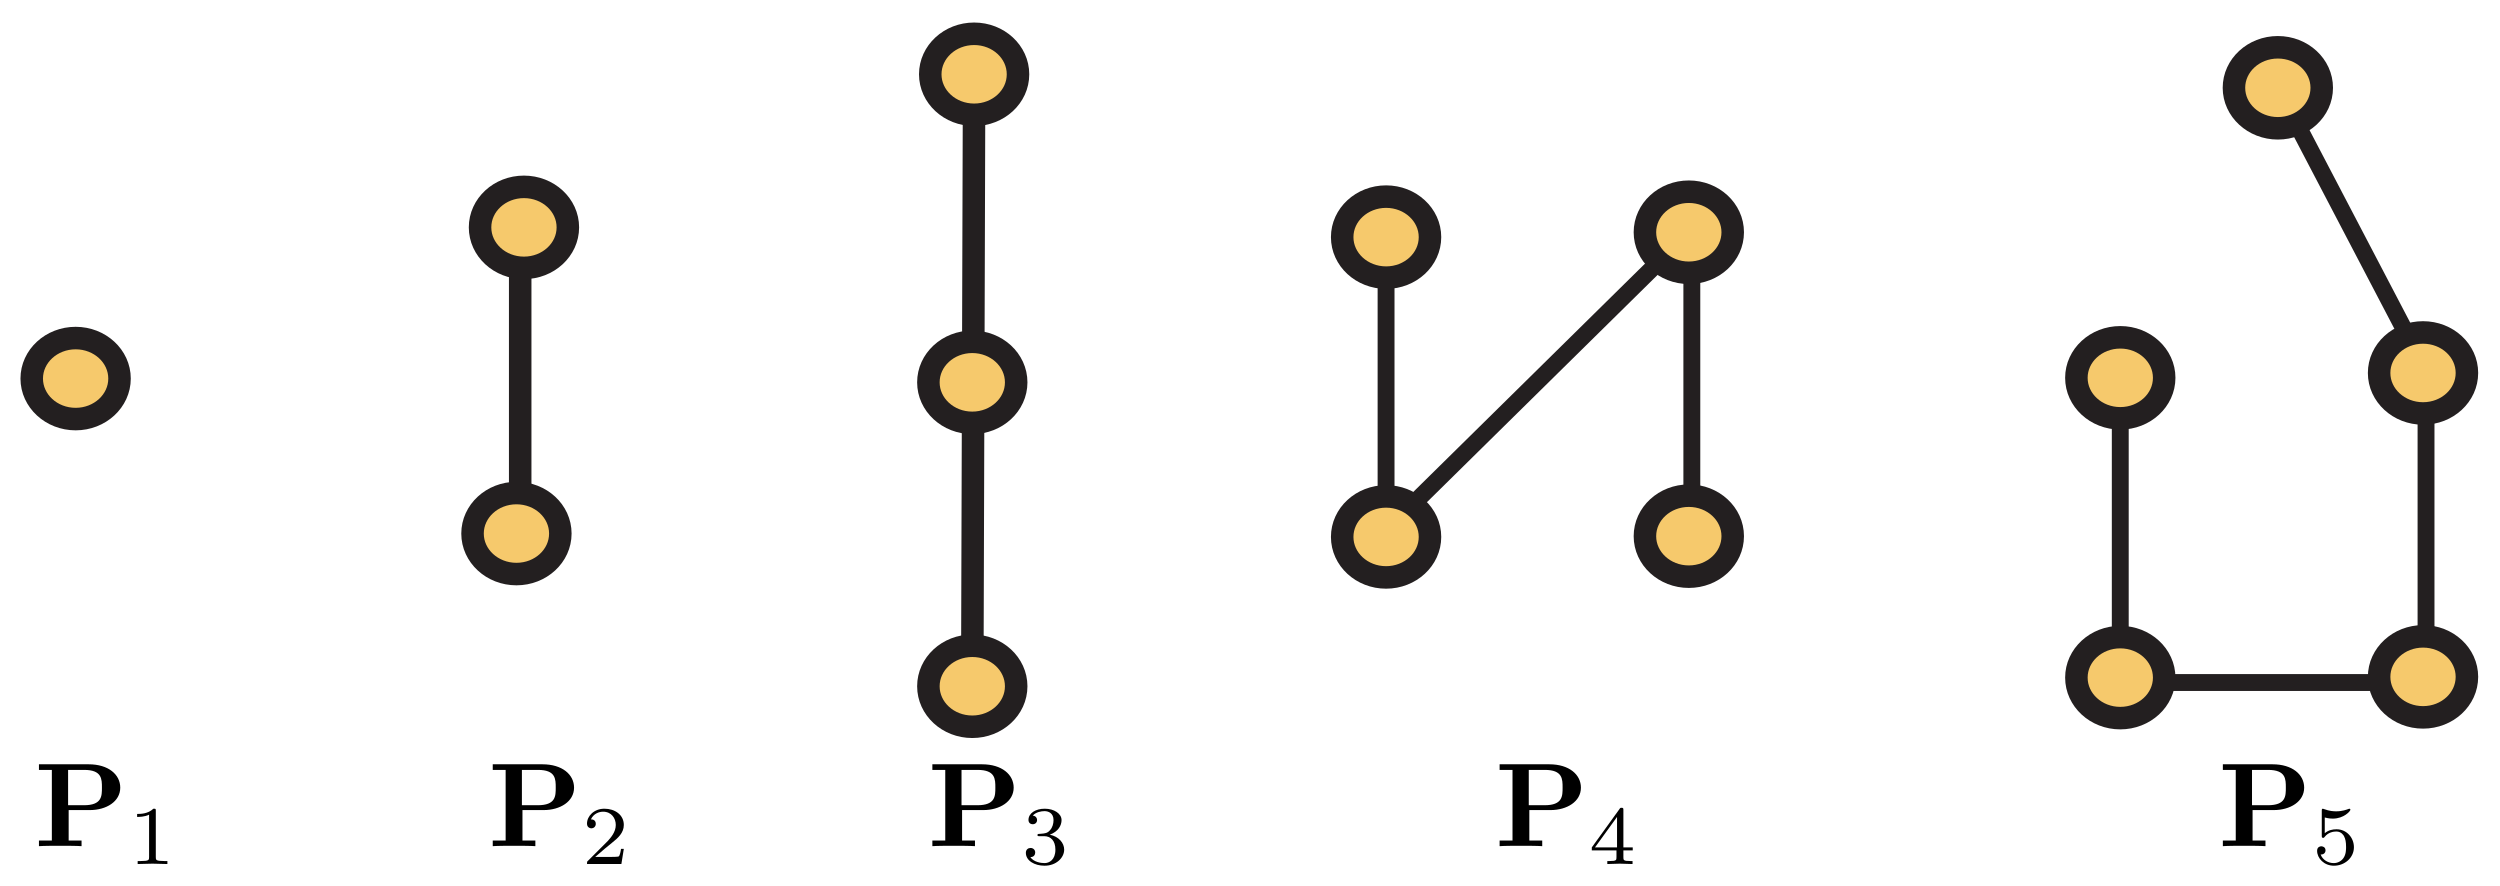
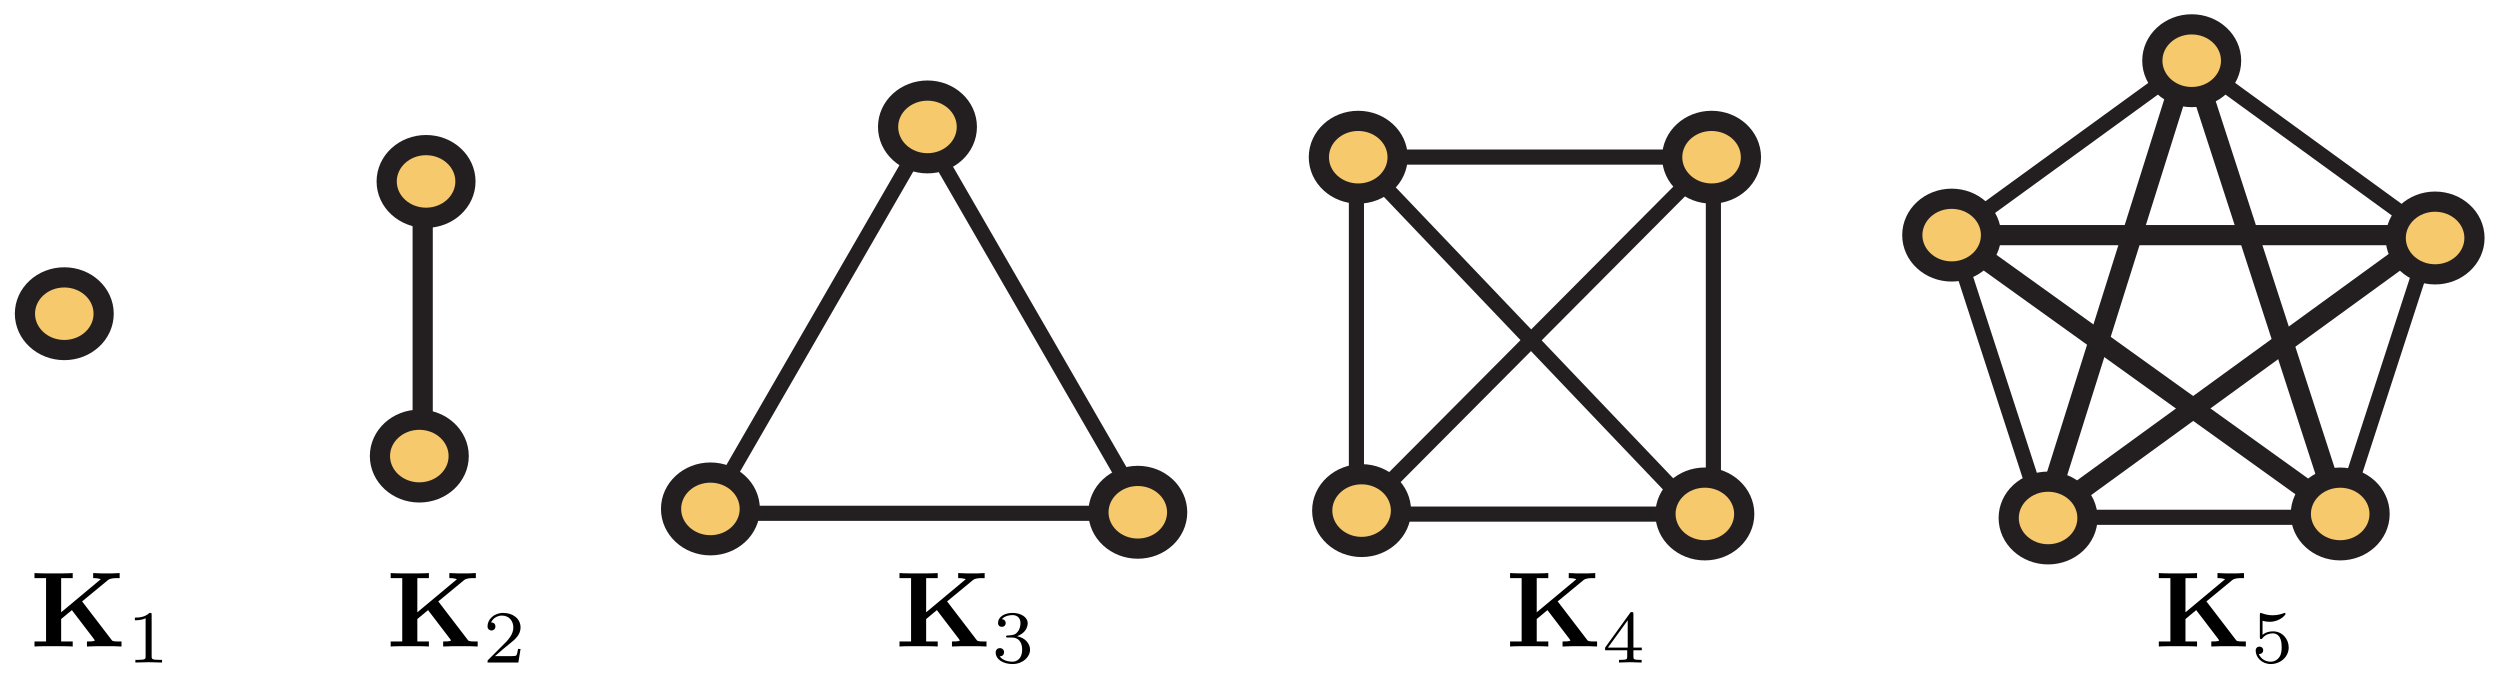
- <svg xmlns="http://www.w3.org/2000/svg" xmlns:xlink="http://www.w3.org/1999/xlink" width="209pt" height="74pt" viewBox="0 0 209 74" version="1.1">
+ <svg xmlns="http://www.w3.org/2000/svg" xmlns:xlink="http://www.w3.org/1999/xlink" width="233pt" height="63pt" viewBox="0 0 233 63" version="1.1">
  <defs>
    <g>
      <symbol overflow="visible" id="glyph0-0">
        <path style="stroke:none;" d="" />
      </symbol>
      <symbol overflow="visible" id="glyph0-1">
-         <path style="stroke:none;" d="M 2.875 -3.016 L 4.641 -3.016 C 6.031 -3.016 7.188 -3.734 7.188 -4.891 C 7.188 -5.984 6.203 -6.844 4.547 -6.844 L 0.391 -6.844 L 0.391 -6.375 L 1.469 -6.375 L 1.469 -0.469 L 0.391 -0.469 L 0.391 0 C 0.766 -0.031 1.75 -0.031 2.172 -0.031 C 2.609 -0.031 3.578 -0.031 3.953 0 L 3.953 -0.469 L 2.875 -0.469 Z M 4.156 -3.422 L 2.828 -3.422 L 2.828 -6.375 L 4.172 -6.375 C 5.656 -6.375 5.656 -5.609 5.656 -4.891 C 5.656 -4.188 5.656 -3.422 4.156 -3.422 Z M 4.156 -3.422 " />
+         <path style="stroke:none;" d="M 4.828 -4.203 L 7.234 -6.188 C 7.453 -6.375 7.859 -6.375 8.172 -6.375 L 8.328 -6.375 L 8.328 -6.844 C 7.938 -6.812 7.359 -6.812 7.312 -6.812 C 6.938 -6.812 6.219 -6.812 5.859 -6.844 L 5.859 -6.375 C 5.984 -6.375 6.188 -6.375 6.438 -6.312 C 6.594 -6.281 6.484 -6.297 6.562 -6.266 L 2.875 -3.188 L 2.875 -6.375 L 3.953 -6.375 L 3.953 -6.844 C 3.578 -6.812 2.609 -6.812 2.172 -6.812 C 1.75 -6.812 0.766 -6.812 0.391 -6.844 L 0.391 -6.375 L 1.469 -6.375 L 1.469 -0.469 L 0.391 -0.469 L 0.391 0 C 0.766 -0.031 1.75 -0.031 2.172 -0.031 C 2.609 -0.031 3.578 -0.031 3.953 0 L 3.953 -0.469 L 2.875 -0.469 L 2.875 -2.562 L 3.875 -3.391 L 5.938 -0.688 C 5.984 -0.625 5.984 -0.609 6.016 -0.547 C 5.828 -0.469 5.625 -0.469 5.281 -0.469 L 5.281 0 C 5.688 -0.031 6.594 -0.031 7.031 -0.031 C 7.438 -0.031 8.125 -0.031 8.5 0 L 8.5 -0.469 L 8.203 -0.469 C 7.672 -0.469 7.641 -0.516 7.531 -0.672 Z M 4.828 -4.203 " />
      </symbol>
      <symbol overflow="visible" id="glyph1-0">
        <path style="stroke:none;" d="" />
      </symbol>
      <symbol overflow="visible" id="glyph1-1">
        <path style="stroke:none;" d="M 2.328 -4.438 C 2.328 -4.625 2.328 -4.625 2.125 -4.625 C 1.672 -4.188 1.047 -4.188 0.766 -4.188 L 0.766 -3.938 C 0.922 -3.938 1.391 -3.938 1.766 -4.125 L 1.766 -0.578 C 1.766 -0.344 1.766 -0.25 1.078 -0.25 L 0.812 -0.25 L 0.812 0 C 0.938 0 1.797 -0.031 2.047 -0.031 C 2.266 -0.031 3.141 0 3.297 0 L 3.297 -0.25 L 3.031 -0.25 C 2.328 -0.25 2.328 -0.344 2.328 -0.578 Z M 2.328 -4.438 " />
      </symbol>
      <symbol overflow="visible" id="glyph1-2">
        <path style="stroke:none;" d="M 3.516 -1.266 L 3.281 -1.266 C 3.266 -1.109 3.188 -0.703 3.094 -0.641 C 3.047 -0.594 2.516 -0.594 2.406 -0.594 L 1.125 -0.594 C 1.859 -1.234 2.109 -1.438 2.516 -1.766 C 3.031 -2.172 3.516 -2.609 3.516 -3.266 C 3.516 -4.109 2.781 -4.625 1.891 -4.625 C 1.031 -4.625 0.438 -4.016 0.438 -3.375 C 0.438 -3.031 0.734 -2.984 0.812 -2.984 C 0.969 -2.984 1.172 -3.109 1.172 -3.359 C 1.172 -3.484 1.125 -3.734 0.766 -3.734 C 0.984 -4.219 1.453 -4.375 1.781 -4.375 C 2.484 -4.375 2.844 -3.828 2.844 -3.266 C 2.844 -2.656 2.406 -2.188 2.188 -1.938 L 0.516 -0.266 C 0.438 -0.203 0.438 -0.188 0.438 0 L 3.312 0 Z M 3.516 -1.266 " />
      </symbol>
      <symbol overflow="visible" id="glyph1-3">
        <path style="stroke:none;" d="M 1.906 -2.328 C 2.453 -2.328 2.844 -1.953 2.844 -1.203 C 2.844 -0.344 2.328 -0.078 1.938 -0.078 C 1.656 -0.078 1.031 -0.156 0.75 -0.578 C 1.078 -0.578 1.156 -0.812 1.156 -0.969 C 1.156 -1.188 0.984 -1.344 0.766 -1.344 C 0.578 -1.344 0.375 -1.219 0.375 -0.938 C 0.375 -0.281 1.094 0.141 1.938 0.141 C 2.906 0.141 3.578 -0.516 3.578 -1.203 C 3.578 -1.75 3.141 -2.297 2.375 -2.453 C 3.094 -2.719 3.359 -3.234 3.359 -3.672 C 3.359 -4.219 2.734 -4.625 1.953 -4.625 C 1.188 -4.625 0.594 -4.25 0.594 -3.688 C 0.594 -3.453 0.75 -3.328 0.953 -3.328 C 1.172 -3.328 1.312 -3.484 1.312 -3.672 C 1.312 -3.875 1.172 -4.031 0.953 -4.047 C 1.203 -4.344 1.672 -4.422 1.938 -4.422 C 2.25 -4.422 2.688 -4.266 2.688 -3.672 C 2.688 -3.375 2.594 -3.047 2.406 -2.844 C 2.188 -2.578 1.984 -2.562 1.641 -2.531 C 1.469 -2.516 1.453 -2.516 1.422 -2.516 C 1.406 -2.516 1.344 -2.5 1.344 -2.422 C 1.344 -2.328 1.406 -2.328 1.531 -2.328 Z M 1.906 -2.328 " />
      </symbol>
      <symbol overflow="visible" id="glyph1-4">
        <path style="stroke:none;" d="M 3.688 -1.141 L 3.688 -1.391 L 2.906 -1.391 L 2.906 -4.5 C 2.906 -4.641 2.906 -4.703 2.766 -4.703 C 2.672 -4.703 2.641 -4.703 2.578 -4.594 L 0.266 -1.391 L 0.266 -1.141 L 2.328 -1.141 L 2.328 -0.578 C 2.328 -0.328 2.328 -0.25 1.75 -0.25 L 1.562 -0.25 L 1.562 0 C 1.922 -0.016 2.359 -0.031 2.609 -0.031 C 2.875 -0.031 3.312 -0.016 3.672 0 L 3.672 -0.25 L 3.484 -0.25 C 2.906 -0.25 2.906 -0.328 2.906 -0.578 L 2.906 -1.141 Z M 2.375 -3.938 L 2.375 -1.391 L 0.531 -1.391 Z M 2.375 -3.938 " />
      </symbol>
      <symbol overflow="visible" id="glyph1-5">
        <path style="stroke:none;" d="M 1.078 -3.891 C 1.438 -3.797 1.641 -3.797 1.75 -3.797 C 2.672 -3.797 3.219 -4.422 3.219 -4.531 C 3.219 -4.609 3.172 -4.625 3.141 -4.625 C 3.125 -4.625 3.109 -4.625 3.078 -4.609 C 2.906 -4.547 2.547 -4.406 2.031 -4.406 C 1.828 -4.406 1.469 -4.422 1.016 -4.594 C 0.938 -4.625 0.922 -4.625 0.922 -4.625 C 0.828 -4.625 0.828 -4.547 0.828 -4.438 L 0.828 -2.391 C 0.828 -2.266 0.828 -2.188 0.938 -2.188 C 1 -2.188 1.016 -2.188 1.078 -2.281 C 1.375 -2.656 1.812 -2.719 2.047 -2.719 C 2.469 -2.719 2.656 -2.391 2.688 -2.328 C 2.812 -2.094 2.859 -1.828 2.859 -1.422 C 2.859 -1.219 2.859 -0.812 2.641 -0.5 C 2.469 -0.25 2.172 -0.078 1.828 -0.078 C 1.375 -0.078 0.906 -0.328 0.734 -0.797 C 1 -0.781 1.141 -0.953 1.141 -1.141 C 1.141 -1.438 0.875 -1.484 0.781 -1.484 C 0.781 -1.484 0.438 -1.484 0.438 -1.109 C 0.438 -0.484 1.016 0.141 1.844 0.141 C 2.734 0.141 3.516 -0.516 3.516 -1.406 C 3.516 -2.188 2.922 -2.906 2.062 -2.906 C 1.75 -2.906 1.391 -2.844 1.078 -2.578 Z M 1.078 -3.891 " />
      </symbol>
    </g>
-     <clipPath id="clip1">
-       <path d="M 70 0 L 93 0 L 93 65.996 L 70 65.996 Z M 70 0 " />
-     </clipPath>
-     <clipPath id="clip2">
-       <path d="M 66 43 L 96 43 L 96 65.996 L 66 65.996 Z M 66 43 " />
-     </clipPath>
-     <clipPath id="clip3">
-       <path d="M 162 42 L 192 42 L 192 65.996 L 162 65.996 Z M 162 42 " />
-     </clipPath>
-     <clipPath id="clip4">
-       <path d="M 188 42 L 209 42 L 209 65.996 L 188 65.996 Z M 188 42 " />
-     </clipPath>
  </defs>
  <g id="surface1">
-     <path style=" stroke:none;fill-rule:nonzero;fill:rgb(96.404%,78.809%,42.223%);fill-opacity:1;" d="M 9.992 31.648 C 9.992 29.777 8.348 28.262 6.324 28.262 C 4.297 28.262 2.652 29.777 2.652 31.648 C 2.652 33.52 4.297 35.035 6.324 35.035 C 8.348 35.035 9.992 33.52 9.992 31.648 " />
-     <path style="fill:none;stroke-width:4;stroke-linecap:butt;stroke-linejoin:miter;stroke:rgb(13.73%,12.16%,12.549%);stroke-opacity:1;stroke-miterlimit:4;" d="M 0.002 0.002 C 0.002 3.979 -3.494 7.2 -7.795 7.2 C -12.104 7.2 -15.6 3.979 -15.6 0.002 C -15.6 -3.975 -12.104 -7.196 -7.795 -7.196 C -3.494 -7.196 0.002 -3.975 0.002 0.002 Z M 0.002 0.002 " transform="matrix(0.47046,0,0,-0.470502,9.991398,31.64952)" />
-     <path style="fill:none;stroke-width:3;stroke-linecap:butt;stroke-linejoin:miter;stroke:rgb(13.73%,12.16%,12.549%);stroke-opacity:1;stroke-miterlimit:4;" d="M -0.002 -0.003 L 54.134 53.331 " transform="matrix(0.47046,0,0,-0.470502,115.7197,44.51023)" />
-     <path style="fill:none;stroke-width:3;stroke-linecap:butt;stroke-linejoin:miter;stroke:rgb(13.73%,12.16%,12.549%);stroke-opacity:1;stroke-miterlimit:4;" d="M -0.002 -0.004 L -0.002 -55.33 " transform="matrix(0.47046,0,0,-0.470502,141.4383,19.26001)" />
-     <path style="fill:none;stroke-width:3;stroke-linecap:butt;stroke-linejoin:miter;stroke:rgb(13.73%,12.16%,12.549%);stroke-opacity:1;stroke-miterlimit:4;" d="M -0.003 -0.004 L -0.003 -55.33 " transform="matrix(0.47046,0,0,-0.470502,115.8764,19.26001)" />
-     <path style=" stroke:none;fill-rule:nonzero;fill:rgb(96.404%,78.809%,42.223%);fill-opacity:1;" d="M 119.547 19.824 C 119.547 17.953 117.902 16.438 115.879 16.438 C 113.852 16.438 112.207 17.953 112.207 19.824 C 112.207 21.695 113.852 23.211 115.879 23.211 C 117.902 23.211 119.547 21.695 119.547 19.824 " />
-     <path style="fill:none;stroke-width:4;stroke-linecap:butt;stroke-linejoin:miter;stroke:rgb(13.73%,12.16%,12.549%);stroke-opacity:1;stroke-miterlimit:4;" d="M 0.001 0.001 C 0.001 3.977 -3.494 7.199 -7.795 7.199 C -12.105 7.199 -15.6 3.977 -15.6 0.001 C -15.6 -3.976 -12.105 -7.198 -7.795 -7.198 C -3.494 -7.198 0.001 -3.976 0.001 0.001 Z M 0.001 0.001 " transform="matrix(0.47046,0,0,-0.470502,119.5463,19.82448)" />
-     <path style=" stroke:none;fill-rule:nonzero;fill:rgb(96.404%,78.809%,42.223%);fill-opacity:1;" d="M 119.547 44.887 C 119.547 43.016 117.902 41.5 115.875 41.5 C 113.848 41.5 112.207 43.016 112.207 44.887 C 112.207 46.758 113.848 48.273 115.875 48.273 C 117.902 48.273 119.547 46.758 119.547 44.887 " />
-     <path style="fill:none;stroke-width:4;stroke-linecap:butt;stroke-linejoin:miter;stroke:rgb(13.73%,12.16%,12.549%);stroke-opacity:1;stroke-miterlimit:4;" d="M 0.003 0.001 C 0.003 3.977 -3.492 7.199 -7.802 7.199 C -12.111 7.199 -15.598 3.977 -15.598 0.001 C -15.598 -3.976 -12.111 -7.197 -7.802 -7.197 C -3.492 -7.197 0.003 -3.976 0.003 0.001 Z M 0.003 0.001 " transform="matrix(0.47046,0,0,-0.470502,119.5454,44.88701)" />
-     <path style=" stroke:none;fill-rule:nonzero;fill:rgb(96.404%,78.809%,42.223%);fill-opacity:1;" d="M 144.855 19.418 C 144.855 17.547 143.215 16.027 141.188 16.027 C 139.16 16.027 137.516 17.547 137.516 19.418 C 137.516 21.289 139.16 22.805 141.188 22.805 C 143.215 22.805 144.855 21.289 144.855 19.418 " />
-     <path style="fill:none;stroke-width:4;stroke-linecap:butt;stroke-linejoin:miter;stroke:rgb(13.73%,12.16%,12.549%);stroke-opacity:1;stroke-miterlimit:4;" d="M -0.002 -0.003 C -0.002 3.974 -3.49 7.204 -7.799 7.204 C -12.108 7.204 -15.604 3.974 -15.604 -0.003 C -15.604 -3.98 -12.108 -7.201 -7.799 -7.201 C -3.49 -7.201 -0.002 -3.98 -0.002 -0.003 Z M -0.002 -0.003 " transform="matrix(0.47046,0,0,-0.470502,144.8565,19.41669)" />
-     <path style=" stroke:none;fill-rule:nonzero;fill:rgb(96.404%,78.809%,42.223%);fill-opacity:1;" d="M 144.855 44.824 C 144.855 42.953 143.215 41.438 141.188 41.438 C 139.16 41.438 137.516 42.953 137.516 44.824 C 137.516 46.695 139.16 48.211 141.188 48.211 C 143.215 48.211 144.855 46.695 144.855 44.824 " />
-     <path style="fill:none;stroke-width:4;stroke-linecap:butt;stroke-linejoin:miter;stroke:rgb(13.73%,12.16%,12.549%);stroke-opacity:1;stroke-miterlimit:4;" d="M -0.002 -0.001 C -0.002 3.975 -3.49 7.197 -7.799 7.197 C -12.108 7.197 -15.604 3.975 -15.604 -0.001 C -15.604 -3.978 -12.108 -7.199 -7.799 -7.199 C -3.49 -7.199 -0.002 -3.978 -0.002 -0.001 Z M -0.002 -0.001 " transform="matrix(0.47046,0,0,-0.470502,144.8565,44.82358)" />
-     <g clip-path="url(#clip1)" clip-rule="nonzero">
-       <path style="fill:none;stroke-width:4;stroke-linecap:butt;stroke-linejoin:miter;stroke:rgb(13.73%,12.16%,12.549%);stroke-opacity:1;stroke-miterlimit:4;" d="M -0.001 -0.001 L -0.333 -108.736 " transform="matrix(0.47046,0,0,-0.470502,81.4379,6.210679)" />
-     </g>
-     <path style=" stroke:none;fill-rule:nonzero;fill:rgb(96.404%,78.809%,42.223%);fill-opacity:1;" d="M 85.105 6.211 C 85.105 4.34 83.465 2.824 81.438 2.824 C 79.41 2.824 77.77 4.34 77.77 6.211 C 77.77 8.082 79.41 9.598 81.438 9.598 C 83.465 9.598 85.105 8.082 85.105 6.211 " />
-     <path style="fill:none;stroke-width:4;stroke-linecap:butt;stroke-linejoin:miter;stroke:rgb(13.73%,12.16%,12.549%);stroke-opacity:1;stroke-miterlimit:4;" d="M -0.004 -0.001 C -0.004 3.976 -3.491 7.198 -7.801 7.198 C -12.11 7.198 -15.597 3.976 -15.597 -0.001 C -15.597 -3.977 -12.11 -7.199 -7.801 -7.199 C -3.491 -7.199 -0.004 -3.977 -0.004 -0.001 Z M -0.004 -0.001 " transform="matrix(0.47046,0,0,-0.470502,85.10739,6.210679)" />
-     <path style=" stroke:none;fill-rule:nonzero;fill:rgb(96.404%,78.809%,42.223%);fill-opacity:1;" d="M 84.953 31.965 C 84.953 30.09 83.309 28.574 81.281 28.574 C 79.254 28.574 77.613 30.09 77.613 31.965 C 77.613 33.832 79.254 35.352 81.281 35.352 C 83.309 35.352 84.953 33.832 84.953 31.965 " />
-     <path style="fill:none;stroke-width:4;stroke-linecap:butt;stroke-linejoin:miter;stroke:rgb(13.73%,12.16%,12.549%);stroke-opacity:1;stroke-miterlimit:4;" d="M 0.004 -0.003 C 0.004 3.982 -3.492 7.203 -7.801 7.203 C -12.111 7.203 -15.598 3.982 -15.598 -0.003 C -15.598 -3.972 -12.111 -7.201 -7.801 -7.201 C -3.492 -7.201 0.004 -3.972 0.004 -0.003 Z M 0.004 -0.003 " transform="matrix(0.47046,0,0,-0.470502,84.95144,31.96334)" />
-     <path style=" stroke:none;fill-rule:nonzero;fill:rgb(96.404%,78.809%,42.223%);fill-opacity:1;" d="M 84.953 57.371 C 84.953 55.5 83.309 53.984 81.281 53.984 C 79.254 53.984 77.613 55.5 77.613 57.371 C 77.613 59.242 79.254 60.758 81.281 60.758 C 83.309 60.758 84.953 59.242 84.953 57.371 " />
-     <g clip-path="url(#clip2)" clip-rule="nonzero">
-       <path style="fill:none;stroke-width:4;stroke-linecap:butt;stroke-linejoin:miter;stroke:rgb(13.73%,12.16%,12.549%);stroke-opacity:1;stroke-miterlimit:4;" d="M 0.004 -0.002 C 0.004 3.974 -3.492 7.196 -7.801 7.196 C -12.111 7.196 -15.598 3.974 -15.598 -0.002 C -15.598 -3.979 -12.111 -7.2 -7.801 -7.2 C -3.492 -7.2 0.004 -3.979 0.004 -0.002 Z M 0.004 -0.002 " transform="matrix(0.47046,0,0,-0.470502,84.95144,57.37)" />
-     </g>
-     <path style="fill:none;stroke-width:4;stroke-linecap:butt;stroke-linejoin:miter;stroke:rgb(13.73%,12.16%,12.549%);stroke-opacity:1;stroke-miterlimit:4;" d="M 0 -0.001 L 0 -55.336 " transform="matrix(0.47046,0,0,-0.470502,43.48824,18.63236)" />
-     <path style=" stroke:none;fill-rule:nonzero;fill:rgb(96.404%,78.809%,42.223%);fill-opacity:1;" d="M 47.473 19.008 C 47.473 17.137 45.828 15.621 43.801 15.621 C 41.773 15.621 40.133 17.137 40.133 19.008 C 40.133 20.879 41.773 22.395 43.801 22.395 C 45.828 22.395 47.473 20.879 47.473 19.008 " />
-     <path style="fill:none;stroke-width:4;stroke-linecap:butt;stroke-linejoin:miter;stroke:rgb(13.73%,12.16%,12.549%);stroke-opacity:1;stroke-miterlimit:4;" d="M 0.003 0.003 C 0.003 3.98 -3.492 7.201 -7.801 7.201 C -12.111 7.201 -15.598 3.98 -15.598 0.003 C -15.598 -3.974 -12.111 -7.195 -7.801 -7.195 C -3.492 -7.195 0.003 -3.974 0.003 0.003 Z M 0.003 0.003 " transform="matrix(0.47046,0,0,-0.470502,47.47106,19.00914)" />
-     <path style=" stroke:none;fill-rule:nonzero;fill:rgb(96.404%,78.809%,42.223%);fill-opacity:1;" d="M 46.844 44.605 C 46.844 42.734 45.203 41.219 43.176 41.219 C 41.148 41.219 39.504 42.734 39.504 44.605 C 39.504 46.477 41.148 47.992 43.176 47.992 C 45.203 47.992 46.844 46.477 46.844 44.605 " />
-     <path style="fill:none;stroke-width:4;stroke-linecap:butt;stroke-linejoin:miter;stroke:rgb(13.73%,12.16%,12.549%);stroke-opacity:1;stroke-miterlimit:4;" d="M -0.001 -0.003 C -0.001 3.974 -3.489 7.195 -7.798 7.195 C -12.107 7.195 -15.603 3.974 -15.603 -0.003 C -15.603 -3.98 -12.107 -7.201 -7.798 -7.201 C -3.489 -7.201 -0.001 -3.98 -0.001 -0.003 Z M -0.001 -0.003 " transform="matrix(0.47046,0,0,-0.470502,46.84441,44.60395)" />
-     <path style="fill:none;stroke-width:3;stroke-linecap:butt;stroke-linejoin:miter;stroke:rgb(13.73%,12.16%,12.549%);stroke-opacity:1;stroke-miterlimit:4;" d="M 0.002 -0 L 26.331 -50.337 " transform="matrix(0.47046,0,0,-0.470502,190.4287,7.339838)" />
-     <path style="fill:none;stroke-width:3;stroke-linecap:butt;stroke-linejoin:miter;stroke:rgb(13.73%,12.16%,12.549%);stroke-opacity:1;stroke-miterlimit:4;" d="M -0.004 -0.004 L 57.337 -0.004 " transform="matrix(0.47046,0,0,-0.470502,177.2558,57.05664)" />
-     <path style=" stroke:none;fill-rule:nonzero;fill:rgb(96.404%,78.809%,42.223%);fill-opacity:1;" d="M 194.098 7.34 C 194.098 5.469 192.457 3.953 190.43 3.953 C 188.402 3.953 186.758 5.469 186.758 7.34 C 186.758 9.211 188.402 10.727 190.43 10.727 C 192.457 10.727 194.098 9.211 194.098 7.34 " />
-     <path style="fill:none;stroke-width:4;stroke-linecap:butt;stroke-linejoin:miter;stroke:rgb(13.73%,12.16%,12.549%);stroke-opacity:1;stroke-miterlimit:4;" d="M -0.001 0 C -0.001 3.977 -3.488 7.199 -7.798 7.199 C -12.107 7.199 -15.602 3.977 -15.602 0 C -15.602 -3.976 -12.107 -7.198 -7.798 -7.198 C -3.488 -7.198 -0.001 -3.976 -0.001 0 Z M -0.001 0 " transform="matrix(0.47046,0,0,-0.470502,194.0982,7.340073)" />
-     <path style="fill:none;stroke-width:3;stroke-linecap:butt;stroke-linejoin:miter;stroke:rgb(13.73%,12.16%,12.549%);stroke-opacity:1;stroke-miterlimit:4;" d="M -0.002 -0.002 L -0.002 -55.337 " transform="matrix(0.47046,0,0,-0.470502,202.8173,31.02234)" />
-     <path style="fill:none;stroke-width:3;stroke-linecap:butt;stroke-linejoin:miter;stroke:rgb(13.73%,12.16%,12.549%);stroke-opacity:1;stroke-miterlimit:4;" d="M -0.004 -0.002 L -0.004 -55.337 " transform="matrix(0.47046,0,0,-0.470502,177.2558,31.02234)" />
-     <path style=" stroke:none;fill-rule:nonzero;fill:rgb(96.404%,78.809%,42.223%);fill-opacity:1;" d="M 180.926 31.586 C 180.926 29.715 179.281 28.199 177.258 28.199 C 175.23 28.199 173.586 29.715 173.586 31.586 C 173.586 33.457 175.23 34.973 177.258 34.973 C 179.281 34.973 180.926 33.457 180.926 31.586 " />
-     <path style="fill:none;stroke-width:4;stroke-linecap:butt;stroke-linejoin:miter;stroke:rgb(13.73%,12.16%,12.549%);stroke-opacity:1;stroke-miterlimit:4;" d="M 0 0.002 C 0 3.979 -3.496 7.2 -7.796 7.2 C -12.106 7.2 -15.601 3.979 -15.601 0.002 C -15.601 -3.975 -12.106 -7.196 -7.796 -7.196 C -3.496 -7.196 0 -3.975 0 0.002 Z M 0 0.002 " transform="matrix(0.47046,0,0,-0.470502,180.9257,31.5868)" />
-     <path style=" stroke:none;fill-rule:nonzero;fill:rgb(96.404%,78.809%,42.223%);fill-opacity:1;" d="M 180.926 56.648 C 180.926 54.777 179.281 53.262 177.254 53.262 C 175.23 53.262 173.586 54.777 173.586 56.648 C 173.586 58.52 175.23 60.035 177.254 60.035 C 179.281 60.035 180.926 58.52 180.926 56.648 " />
-     <g clip-path="url(#clip3)" clip-rule="nonzero">
-       <path style="fill:none;stroke-width:4;stroke-linecap:butt;stroke-linejoin:miter;stroke:rgb(13.73%,12.16%,12.549%);stroke-opacity:1;stroke-miterlimit:4;" d="M 0.002 0.002 C 0.002 3.979 -3.494 7.2 -7.803 7.2 C -12.104 7.2 -15.599 3.979 -15.599 0.002 C -15.599 -3.974 -12.104 -7.196 -7.803 -7.196 C -3.494 -7.196 0.002 -3.974 0.002 0.002 Z M 0.002 0.002 " transform="matrix(0.47046,0,0,-0.470502,180.9248,56.64957)" />
-     </g>
-     <path style=" stroke:none;fill-rule:nonzero;fill:rgb(96.404%,78.809%,42.223%);fill-opacity:1;" d="M 206.234 31.18 C 206.234 29.309 204.594 27.793 202.566 27.793 C 200.539 27.793 198.895 29.309 198.895 31.18 C 198.895 33.051 200.539 34.566 202.566 34.566 C 204.594 34.566 206.234 33.051 206.234 31.18 " />
-     <path style="fill:none;stroke-width:4;stroke-linecap:butt;stroke-linejoin:miter;stroke:rgb(13.73%,12.16%,12.549%);stroke-opacity:1;stroke-miterlimit:4;" d="M -0.002 -0.001 C -0.002 3.975 -3.49 7.197 -7.799 7.197 C -12.108 7.197 -15.604 3.975 -15.604 -0.001 C -15.604 -3.978 -12.108 -7.2 -7.799 -7.2 C -3.49 -7.2 -0.002 -3.978 -0.002 -0.001 Z M -0.002 -0.001 " transform="matrix(0.47046,0,0,-0.470502,206.2355,31.17901)" />
-     <path style=" stroke:none;fill-rule:nonzero;fill:rgb(96.404%,78.809%,42.223%);fill-opacity:1;" d="M 206.234 56.586 C 206.234 54.715 204.594 53.199 202.566 53.199 C 200.539 53.199 198.895 54.715 198.895 56.586 C 198.895 58.457 200.539 59.973 202.566 59.973 C 204.594 59.973 206.234 58.457 206.234 56.586 " />
-     <g clip-path="url(#clip4)" clip-rule="nonzero">
-       <path style="fill:none;stroke-width:4;stroke-linecap:butt;stroke-linejoin:miter;stroke:rgb(13.73%,12.16%,12.549%);stroke-opacity:1;stroke-miterlimit:4;" d="M -0.002 0 C -0.002 3.977 -3.49 7.199 -7.799 7.199 C -12.108 7.199 -15.604 3.977 -15.604 0 C -15.604 -3.976 -12.108 -7.198 -7.799 -7.198 C -3.49 -7.198 -0.002 -3.976 -0.002 0 Z M -0.002 0 " transform="matrix(0.47046,0,0,-0.470502,206.2355,56.58614)" />
+     <path style=" stroke:none;fill-rule:nonzero;fill:rgb(96.404%,78.809%,42.223%);fill-opacity:1;" d="M 9.66 29.238 C 9.66 27.367 8.02 25.852 5.992 25.852 C 3.965 25.852 2.324 27.367 2.324 29.238 C 2.324 31.109 3.965 32.625 5.992 32.625 C 8.02 32.625 9.66 31.109 9.66 29.238 " />
+     <path style="fill:none;stroke-width:4;stroke-linecap:butt;stroke-linejoin:miter;stroke:rgb(13.73%,12.16%,12.549%);stroke-opacity:1;stroke-miterlimit:4;" d="M -0.003 0.001 C -0.003 3.978 -3.49 7.199 -7.8 7.199 C -12.109 7.199 -15.596 3.978 -15.596 0.001 C -15.596 -3.976 -12.109 -7.197 -7.8 -7.197 C -3.49 -7.197 -0.003 -3.976 -0.003 0.001 Z M -0.003 0.001 " transform="matrix(0.47046,0,0,-0.470502,9.66162,29.23872)" />
+     <path style="fill:none;stroke-width:4;stroke-linecap:butt;stroke-linejoin:miter;stroke:rgb(13.73%,12.16%,12.549%);stroke-opacity:1;stroke-miterlimit:4;" d="M -0.001 -0.002 L -0.001 -55.336 " transform="matrix(0.47046,0,0,-0.470502,39.39479,16.53445)" />
+     <path style=" stroke:none;fill-rule:nonzero;fill:rgb(96.404%,78.809%,42.223%);fill-opacity:1;" d="M 43.379 16.91 C 43.379 15.039 41.734 13.523 39.707 13.523 C 37.684 13.523 36.039 15.039 36.039 16.91 C 36.039 18.781 37.684 20.297 39.707 20.297 C 41.734 20.297 43.379 18.781 43.379 16.91 " />
+     <path style="fill:none;stroke-width:4;stroke-linecap:butt;stroke-linejoin:miter;stroke:rgb(13.73%,12.16%,12.549%);stroke-opacity:1;stroke-miterlimit:4;" d="M 0.003 0.002 C 0.003 3.979 -3.493 7.2 -7.802 7.2 C -12.103 7.2 -15.599 3.979 -15.599 0.002 C -15.599 -3.975 -12.103 -7.196 -7.802 -7.196 C -3.493 -7.196 0.003 -3.975 0.003 0.002 Z M 0.003 0.002 " transform="matrix(0.47046,0,0,-0.470502,43.37761,16.91123)" />
+     <path style=" stroke:none;fill-rule:nonzero;fill:rgb(96.404%,78.809%,42.223%);fill-opacity:1;" d="M 42.75 42.504 C 42.75 40.633 41.109 39.117 39.082 39.117 C 37.055 39.117 35.41 40.633 35.41 42.504 C 35.41 44.379 37.055 45.895 39.082 45.895 C 41.109 45.895 42.75 44.379 42.75 42.504 " />
+     <path style="fill:none;stroke-width:4;stroke-linecap:butt;stroke-linejoin:miter;stroke:rgb(13.73%,12.16%,12.549%);stroke-opacity:1;stroke-miterlimit:4;" d="M -0.002 0.004 C -0.002 3.981 -3.489 7.202 -7.799 7.202 C -12.108 7.202 -15.603 3.981 -15.603 0.004 C -15.603 -3.981 -12.108 -7.202 -7.799 -7.202 C -3.489 -7.202 -0.002 -3.981 -0.002 0.004 Z M -0.002 0.004 " transform="matrix(0.47046,0,0,-0.470502,42.75095,42.5058)" />
+     <path style="fill:none;stroke-width:3;stroke-linecap:butt;stroke-linejoin:miter;stroke:rgb(13.73%,12.16%,12.549%);stroke-opacity:1;stroke-miterlimit:4;" d="M 0.003 -0.002 L 43.303 75.001 L 86.603 -0.002 Z M 0.003 -0.002 " transform="matrix(0.47046,0,0,-0.470502,65.91283,47.83894)" />
+     <path style=" stroke:none;fill-rule:nonzero;fill:rgb(96.404%,78.809%,42.223%);fill-opacity:1;" d="M 69.879 47.43 C 69.879 45.559 68.238 44.043 66.211 44.043 C 64.184 44.043 62.543 45.559 62.543 47.43 C 62.543 49.301 64.184 50.82 66.211 50.82 C 68.238 50.82 69.879 49.301 69.879 47.43 " />
+     <path style="fill:none;stroke-width:4;stroke-linecap:butt;stroke-linejoin:miter;stroke:rgb(13.73%,12.16%,12.549%);stroke-opacity:1;stroke-miterlimit:4;" d="M -0.003 0.004 C -0.003 3.98 -3.491 7.202 -7.8 7.202 C -12.109 7.202 -15.597 3.98 -15.597 0.004 C -15.597 -3.973 -12.109 -7.203 -7.8 -7.203 C -3.491 -7.203 -0.003 -3.973 -0.003 0.004 Z M -0.003 0.004 " transform="matrix(0.47046,0,0,-0.470502,69.8805,47.4314)" />
+     <path style=" stroke:none;fill-rule:nonzero;fill:rgb(96.404%,78.809%,42.223%);fill-opacity:1;" d="M 109.711 47.746 C 109.711 45.875 108.07 44.355 106.043 44.355 C 104.016 44.355 102.375 45.875 102.375 47.746 C 102.375 49.617 104.016 51.133 106.043 51.133 C 108.07 51.133 109.711 49.617 109.711 47.746 " />
+     <path style="fill:none;stroke-width:4;stroke-linecap:butt;stroke-linejoin:miter;stroke:rgb(13.73%,12.16%,12.549%);stroke-opacity:1;stroke-miterlimit:4;" d="M -0.004 -0.004 C -0.004 3.973 -3.491 7.203 -7.8 7.203 C -12.11 7.203 -15.597 3.973 -15.597 -0.004 C -15.597 -3.981 -12.11 -7.202 -7.8 -7.202 C -3.491 -7.202 -0.004 -3.981 -0.004 -0.004 Z M -0.004 -0.004 " transform="matrix(0.47046,0,0,-0.470502,109.7127,47.74428)" />
+     <path style=" stroke:none;fill-rule:nonzero;fill:rgb(96.404%,78.809%,42.223%);fill-opacity:1;" d="M 90.109 11.828 C 90.109 9.957 88.469 8.441 86.441 8.441 C 84.414 8.441 82.77 9.957 82.77 11.828 C 82.77 13.699 84.414 15.219 86.441 15.219 C 88.469 15.219 90.109 13.699 90.109 11.828 " />
+     <path style="fill:none;stroke-width:4;stroke-linecap:butt;stroke-linejoin:miter;stroke:rgb(13.73%,12.16%,12.549%);stroke-opacity:1;stroke-miterlimit:4;" d="M -0.002 0.003 C -0.002 3.98 -3.49 7.201 -7.799 7.201 C -12.108 7.201 -15.604 3.98 -15.604 0.003 C -15.604 -3.974 -12.108 -7.204 -7.799 -7.204 C -3.49 -7.204 -0.002 -3.974 -0.002 0.003 Z M -0.002 0.003 " transform="matrix(0.47046,0,0,-0.470502,90.11052,11.82942)" />
+     <path style="fill:none;stroke-width:3;stroke-linecap:butt;stroke-linejoin:miter;stroke:rgb(13.73%,12.16%,12.549%);stroke-opacity:1;stroke-miterlimit:4;" d="M -0.003 0.004 L 68.688 -72.019 " transform="matrix(0.47046,0,0,-0.470502,126.4193,14.64232)" />
+     <path style="fill:none;stroke-width:3;stroke-linecap:butt;stroke-linejoin:miter;stroke:rgb(13.73%,12.16%,12.549%);stroke-opacity:1;stroke-miterlimit:4;" d="M 0.003 0.004 L -69.693 -70.018 " transform="matrix(0.47046,0,0,-0.470502,159.686,14.64232)" />
+     <path style="fill:none;stroke-width:3;stroke-linecap:butt;stroke-linejoin:miter;stroke:rgb(13.73%,12.16%,12.549%);stroke-opacity:1;stroke-miterlimit:4;" d="M 275.308 107.025 L 346.025 107.025 L 346.025 36.306 L 275.308 36.306 Z M 275.308 107.025 " transform="matrix(0.47046,0,0,-0.470502,-3.103277,64.99619)" />
+     <path style=" stroke:none;fill-rule:nonzero;fill:rgb(96.404%,78.809%,42.223%);fill-opacity:1;" d="M 130.258 14.652 C 130.258 12.781 128.613 11.266 126.586 11.266 C 124.559 11.266 122.918 12.781 122.918 14.652 C 122.918 16.523 124.559 18.039 126.586 18.039 C 128.613 18.039 130.258 16.523 130.258 14.652 " />
+     <path style="fill:none;stroke-width:4;stroke-linecap:butt;stroke-linejoin:miter;stroke:rgb(13.73%,12.16%,12.549%);stroke-opacity:1;stroke-miterlimit:4;" d="M 0.004 0 C 0.004 3.977 -3.492 7.198 -7.801 7.198 C -12.11 7.198 -15.598 3.977 -15.598 0 C -15.598 -3.977 -12.11 -7.198 -7.801 -7.198 C -3.492 -7.198 0.004 -3.977 0.004 0 Z M 0.004 0 " transform="matrix(0.47046,0,0,-0.470502,130.256,14.65244)" />
+     <path style=" stroke:none;fill-rule:nonzero;fill:rgb(96.404%,78.809%,42.223%);fill-opacity:1;" d="M 163.188 14.652 C 163.188 12.781 161.547 11.266 159.52 11.266 C 157.492 11.266 155.848 12.781 155.848 14.652 C 155.848 16.523 157.492 18.039 159.52 18.039 C 161.547 18.039 163.188 16.523 163.188 14.652 " />
+     <path style="fill:none;stroke-width:4;stroke-linecap:butt;stroke-linejoin:miter;stroke:rgb(13.73%,12.16%,12.549%);stroke-opacity:1;stroke-miterlimit:4;" d="M -0.003 0.001 C -0.003 3.978 -3.49 7.199 -7.799 7.199 C -12.108 7.199 -15.604 3.978 -15.604 0.001 C -15.604 -3.976 -12.108 -7.197 -7.799 -7.197 C -3.49 -7.197 -0.003 -3.976 -0.003 0.001 Z M -0.003 0.001 " transform="matrix(0.47046,0,0,-0.470502,163.1887,14.65291)" />
+     <path style=" stroke:none;fill-rule:nonzero;fill:rgb(96.404%,78.809%,42.223%);fill-opacity:1;" d="M 130.57 47.586 C 130.57 45.715 128.926 44.199 126.898 44.199 C 124.875 44.199 123.23 45.715 123.23 47.586 C 123.23 49.457 124.875 50.977 126.898 50.977 C 128.926 50.977 130.57 49.457 130.57 47.586 " />
+     <path style="fill:none;stroke-width:4;stroke-linecap:butt;stroke-linejoin:miter;stroke:rgb(13.73%,12.16%,12.549%);stroke-opacity:1;stroke-miterlimit:4;" d="M 0.002 0.003 C 0.002 3.979 -3.494 7.201 -7.803 7.201 C -12.104 7.201 -15.599 3.979 -15.599 0.003 C -15.599 -3.974 -12.104 -7.204 -7.803 -7.204 C -3.494 -7.204 0.002 -3.974 0.002 0.003 Z M 0.002 0.003 " transform="matrix(0.47046,0,0,-0.470502,130.5694,47.58713)" />
+     <path style=" stroke:none;fill-rule:nonzero;fill:rgb(96.404%,78.809%,42.223%);fill-opacity:1;" d="M 162.562 47.902 C 162.562 46.031 160.918 44.512 158.891 44.512 C 156.867 44.512 155.223 46.031 155.223 47.902 C 155.223 49.773 156.867 51.289 158.891 51.289 C 160.918 51.289 162.562 49.773 162.562 47.902 " />
+     <path style="fill:none;stroke-width:4;stroke-linecap:butt;stroke-linejoin:miter;stroke:rgb(13.73%,12.16%,12.549%);stroke-opacity:1;stroke-miterlimit:4;" d="M 0.003 -0.002 C 0.003 3.975 -3.493 7.204 -7.802 7.204 C -12.103 7.204 -15.598 3.975 -15.598 -0.002 C -15.598 -3.979 -12.103 -7.2 -7.802 -7.2 C -3.493 -7.2 0.003 -3.979 0.003 -0.002 Z M 0.003 -0.002 " transform="matrix(0.47046,0,0,-0.470502,162.5611,47.90143)" />
+     <path style="fill:none;stroke-width:4;stroke-linecap:butt;stroke-linejoin:miter;stroke:rgb(13.73%,12.16%,12.549%);stroke-opacity:1;stroke-miterlimit:4;" d="M 0.004 0.001 L 28.94 91.999 " transform="matrix(0.47046,0,0,-0.470502,190.4395,48.21525)" />
+     <path style="fill:none;stroke-width:4;stroke-linecap:butt;stroke-linejoin:miter;stroke:rgb(13.73%,12.16%,12.549%);stroke-opacity:1;stroke-miterlimit:4;" d="M -0.002 -0.002 L 29.839 -92 " transform="matrix(0.47046,0,0,-0.470502,204.0558,4.928801)" />
+     <path style="fill:none;stroke-width:4;stroke-linecap:butt;stroke-linejoin:miter;stroke:rgb(13.73%,12.16%,12.549%);stroke-opacity:1;stroke-miterlimit:4;" d="M -0.001 0.001 L -76.971 55.236 " transform="matrix(0.47046,0,0,-0.470502,218.1062,47.90279)" />
+     <path style="fill:none;stroke-width:4;stroke-linecap:butt;stroke-linejoin:miter;stroke:rgb(13.73%,12.16%,12.549%);stroke-opacity:1;stroke-miterlimit:4;" d="M -0 -0.003 L 95.103 -0.003 " transform="matrix(0.47046,0,0,-0.470502,181.8945,21.91285)" />
+     <path style="fill:none;stroke-width:4;stroke-linecap:butt;stroke-linejoin:miter;stroke:rgb(13.73%,12.16%,12.549%);stroke-opacity:1;stroke-miterlimit:4;" d="M -0.002 -0.003 L -76.938 -55.902 " transform="matrix(0.47046,0,0,-0.470502,226.6379,21.91285)" />
+     <path style="fill:none;stroke-width:3;stroke-linecap:butt;stroke-linejoin:miter;stroke:rgb(13.73%,12.16%,12.549%);stroke-opacity:1;stroke-miterlimit:4;" d="M 0.004 0.001 L -18.163 55.9 L 29.388 90.454 L 76.94 55.9 L 58.781 0.001 Z M 0.004 0.001 " transform="matrix(0.47046,0,0,-0.470502,190.4395,48.21525)" />
+     <path style=" stroke:none;fill-rule:nonzero;fill:rgb(96.404%,78.809%,42.223%);fill-opacity:1;" d="M 207.938 5.656 C 207.938 3.785 206.293 2.27 204.266 2.27 C 202.238 2.27 200.598 3.785 200.598 5.656 C 200.598 7.527 202.238 9.047 204.266 9.047 C 206.293 9.047 207.938 7.527 207.938 5.656 " />
+     <path style="fill:none;stroke-width:4;stroke-linecap:butt;stroke-linejoin:miter;stroke:rgb(13.73%,12.16%,12.549%);stroke-opacity:1;stroke-miterlimit:4;" d="M 0.004 0.003 C 0.004 3.979 -3.492 7.201 -7.801 7.201 C -12.11 7.201 -15.598 3.979 -15.598 0.003 C -15.598 -3.974 -12.11 -7.204 -7.801 -7.204 C -3.492 -7.204 0.004 -3.974 0.004 0.003 Z M 0.004 0.003 " transform="matrix(0.47046,0,0,-0.470502,207.9357,5.657515)" />
+     <path style=" stroke:none;fill-rule:nonzero;fill:rgb(96.404%,78.809%,42.223%);fill-opacity:1;" d="M 185.562 21.914 C 185.562 20.043 183.922 18.523 181.895 18.523 C 179.867 18.523 178.227 20.043 178.227 21.914 C 178.227 23.785 179.867 25.301 181.895 25.301 C 183.922 25.301 185.562 23.785 185.562 21.914 " />
+     <path style="fill:none;stroke-width:4;stroke-linecap:butt;stroke-linejoin:miter;stroke:rgb(13.73%,12.16%,12.549%);stroke-opacity:1;stroke-miterlimit:4;" d="M -0.003 -0.004 C -0.003 3.973 -3.491 7.203 -7.8 7.203 C -12.109 7.203 -15.596 3.973 -15.596 -0.004 C -15.596 -3.98 -12.109 -7.202 -7.8 -7.202 C -3.491 -7.202 -0.003 -3.98 -0.003 -0.004 Z M -0.003 -0.004 " transform="matrix(0.47046,0,0,-0.470502,185.564,21.91238)" />
+     <path style=" stroke:none;fill-rule:nonzero;fill:rgb(96.404%,78.809%,42.223%);fill-opacity:1;" d="M 194.551 48.277 C 194.551 46.406 192.91 44.891 190.883 44.891 C 188.855 44.891 187.211 46.406 187.211 48.277 C 187.211 50.148 188.855 51.664 190.883 51.664 C 192.91 51.664 194.551 50.148 194.551 48.277 " />
+     <path style="fill:none;stroke-width:4;stroke-linecap:butt;stroke-linejoin:miter;stroke:rgb(13.73%,12.16%,12.549%);stroke-opacity:1;stroke-miterlimit:4;" d="M -0.002 0.001 C -0.002 3.978 -3.49 7.199 -7.799 7.199 C -12.108 7.199 -15.604 3.978 -15.604 0.001 C -15.604 -3.976 -12.108 -7.197 -7.799 -7.197 C -3.49 -7.197 -0.002 -3.976 -0.002 0.001 Z M -0.002 0.001 " transform="matrix(0.47046,0,0,-0.470502,194.5519,48.27773)" />
+     <path style=" stroke:none;fill-rule:nonzero;fill:rgb(96.404%,78.809%,42.223%);fill-opacity:1;" d="M 230.621 22.18 C 230.621 20.309 228.977 18.793 226.949 18.793 C 224.926 18.793 223.281 20.309 223.281 22.18 C 223.281 24.051 224.926 25.57 226.949 25.57 C 228.977 25.57 230.621 24.051 230.621 22.18 " />
+     <path style="fill:none;stroke-width:4;stroke-linecap:butt;stroke-linejoin:miter;stroke:rgb(13.73%,12.16%,12.549%);stroke-opacity:1;stroke-miterlimit:4;" d="M 0.003 0.003 C 0.003 3.98 -3.493 7.201 -7.802 7.201 C -12.103 7.201 -15.599 3.98 -15.599 0.003 C -15.599 -3.974 -12.103 -7.203 -7.802 -7.203 C -3.493 -7.203 0.003 -3.974 0.003 0.003 Z M 0.003 0.003 " transform="matrix(0.47046,0,0,-0.470502,230.6198,22.18118)" />
+     <path style=" stroke:none;fill-rule:nonzero;fill:rgb(96.404%,78.809%,42.223%);fill-opacity:1;" d="M 221.777 47.902 C 221.777 46.031 220.133 44.516 218.105 44.516 C 216.078 44.516 214.438 46.031 214.438 47.902 C 214.438 49.773 216.078 51.289 218.105 51.289 C 220.133 51.289 221.777 49.773 221.777 47.902 " />
+     <path style="fill:none;stroke-width:4;stroke-linecap:butt;stroke-linejoin:miter;stroke:rgb(13.73%,12.16%,12.549%);stroke-opacity:1;stroke-miterlimit:4;" d="M 0.004 -0.001 C 0.004 3.976 -3.492 7.197 -7.801 7.197 C -12.111 7.197 -15.598 3.976 -15.598 -0.001 C -15.598 -3.978 -12.111 -7.199 -7.801 -7.199 C -3.492 -7.199 0.004 -3.978 0.004 -0.001 Z M 0.004 -0.001 " transform="matrix(0.47046,0,0,-0.470502,221.7757,47.9019)" />
+     <g style="fill:rgb(0%,0%,0%);fill-opacity:1;">
+       <use xlink:href="#glyph0-1" x="2.824" y="60.254" />
    </g>
    <g style="fill:rgb(0%,0%,0%);fill-opacity:1;">
-       <use xlink:href="#glyph0-1" x="2.865" y="70.739" />
+       <use xlink:href="#glyph1-1" x="11.805" y="61.748" />
    </g>
    <g style="fill:rgb(0%,0%,0%);fill-opacity:1;">
-       <use xlink:href="#glyph1-1" x="10.697" y="72.233" />
+       <use xlink:href="#glyph0-1" x="36.02" y="60.254" />
    </g>
    <g style="fill:rgb(0%,0%,0%);fill-opacity:1;">
-       <use xlink:href="#glyph0-1" x="40.803" y="70.739" />
+       <use xlink:href="#glyph1-2" x="45" y="61.748" />
    </g>
    <g style="fill:rgb(0%,0%,0%);fill-opacity:1;">
-       <use xlink:href="#glyph1-2" x="48.635" y="72.233" />
+       <use xlink:href="#glyph0-1" x="83.442" y="60.254" />
    </g>
    <g style="fill:rgb(0%,0%,0%);fill-opacity:1;">
-       <use xlink:href="#glyph0-1" x="77.555" y="70.739" />
+       <use xlink:href="#glyph1-3" x="92.422" y="61.748" />
    </g>
    <g style="fill:rgb(0%,0%,0%);fill-opacity:1;">
-       <use xlink:href="#glyph1-3" x="85.387" y="72.233" />
+       <use xlink:href="#glyph0-1" x="140.348" y="60.254" />
    </g>
    <g style="fill:rgb(0%,0%,0%);fill-opacity:1;">
-       <use xlink:href="#glyph0-1" x="124.977" y="70.739" />
+       <use xlink:href="#glyph1-4" x="149.328" y="61.748" />
    </g>
    <g style="fill:rgb(0%,0%,0%);fill-opacity:1;">
-       <use xlink:href="#glyph1-4" x="132.809" y="72.233" />
+       <use xlink:href="#glyph0-1" x="200.811" y="60.254" />
    </g>
    <g style="fill:rgb(0%,0%,0%);fill-opacity:1;">
-       <use xlink:href="#glyph0-1" x="185.44" y="70.739" />
-     </g>
-     <g style="fill:rgb(0%,0%,0%);fill-opacity:1;">
-       <use xlink:href="#glyph1-5" x="193.272" y="72.233" />
+       <use xlink:href="#glyph1-5" x="209.791" y="61.748" />
    </g>
  </g>
</svg>
